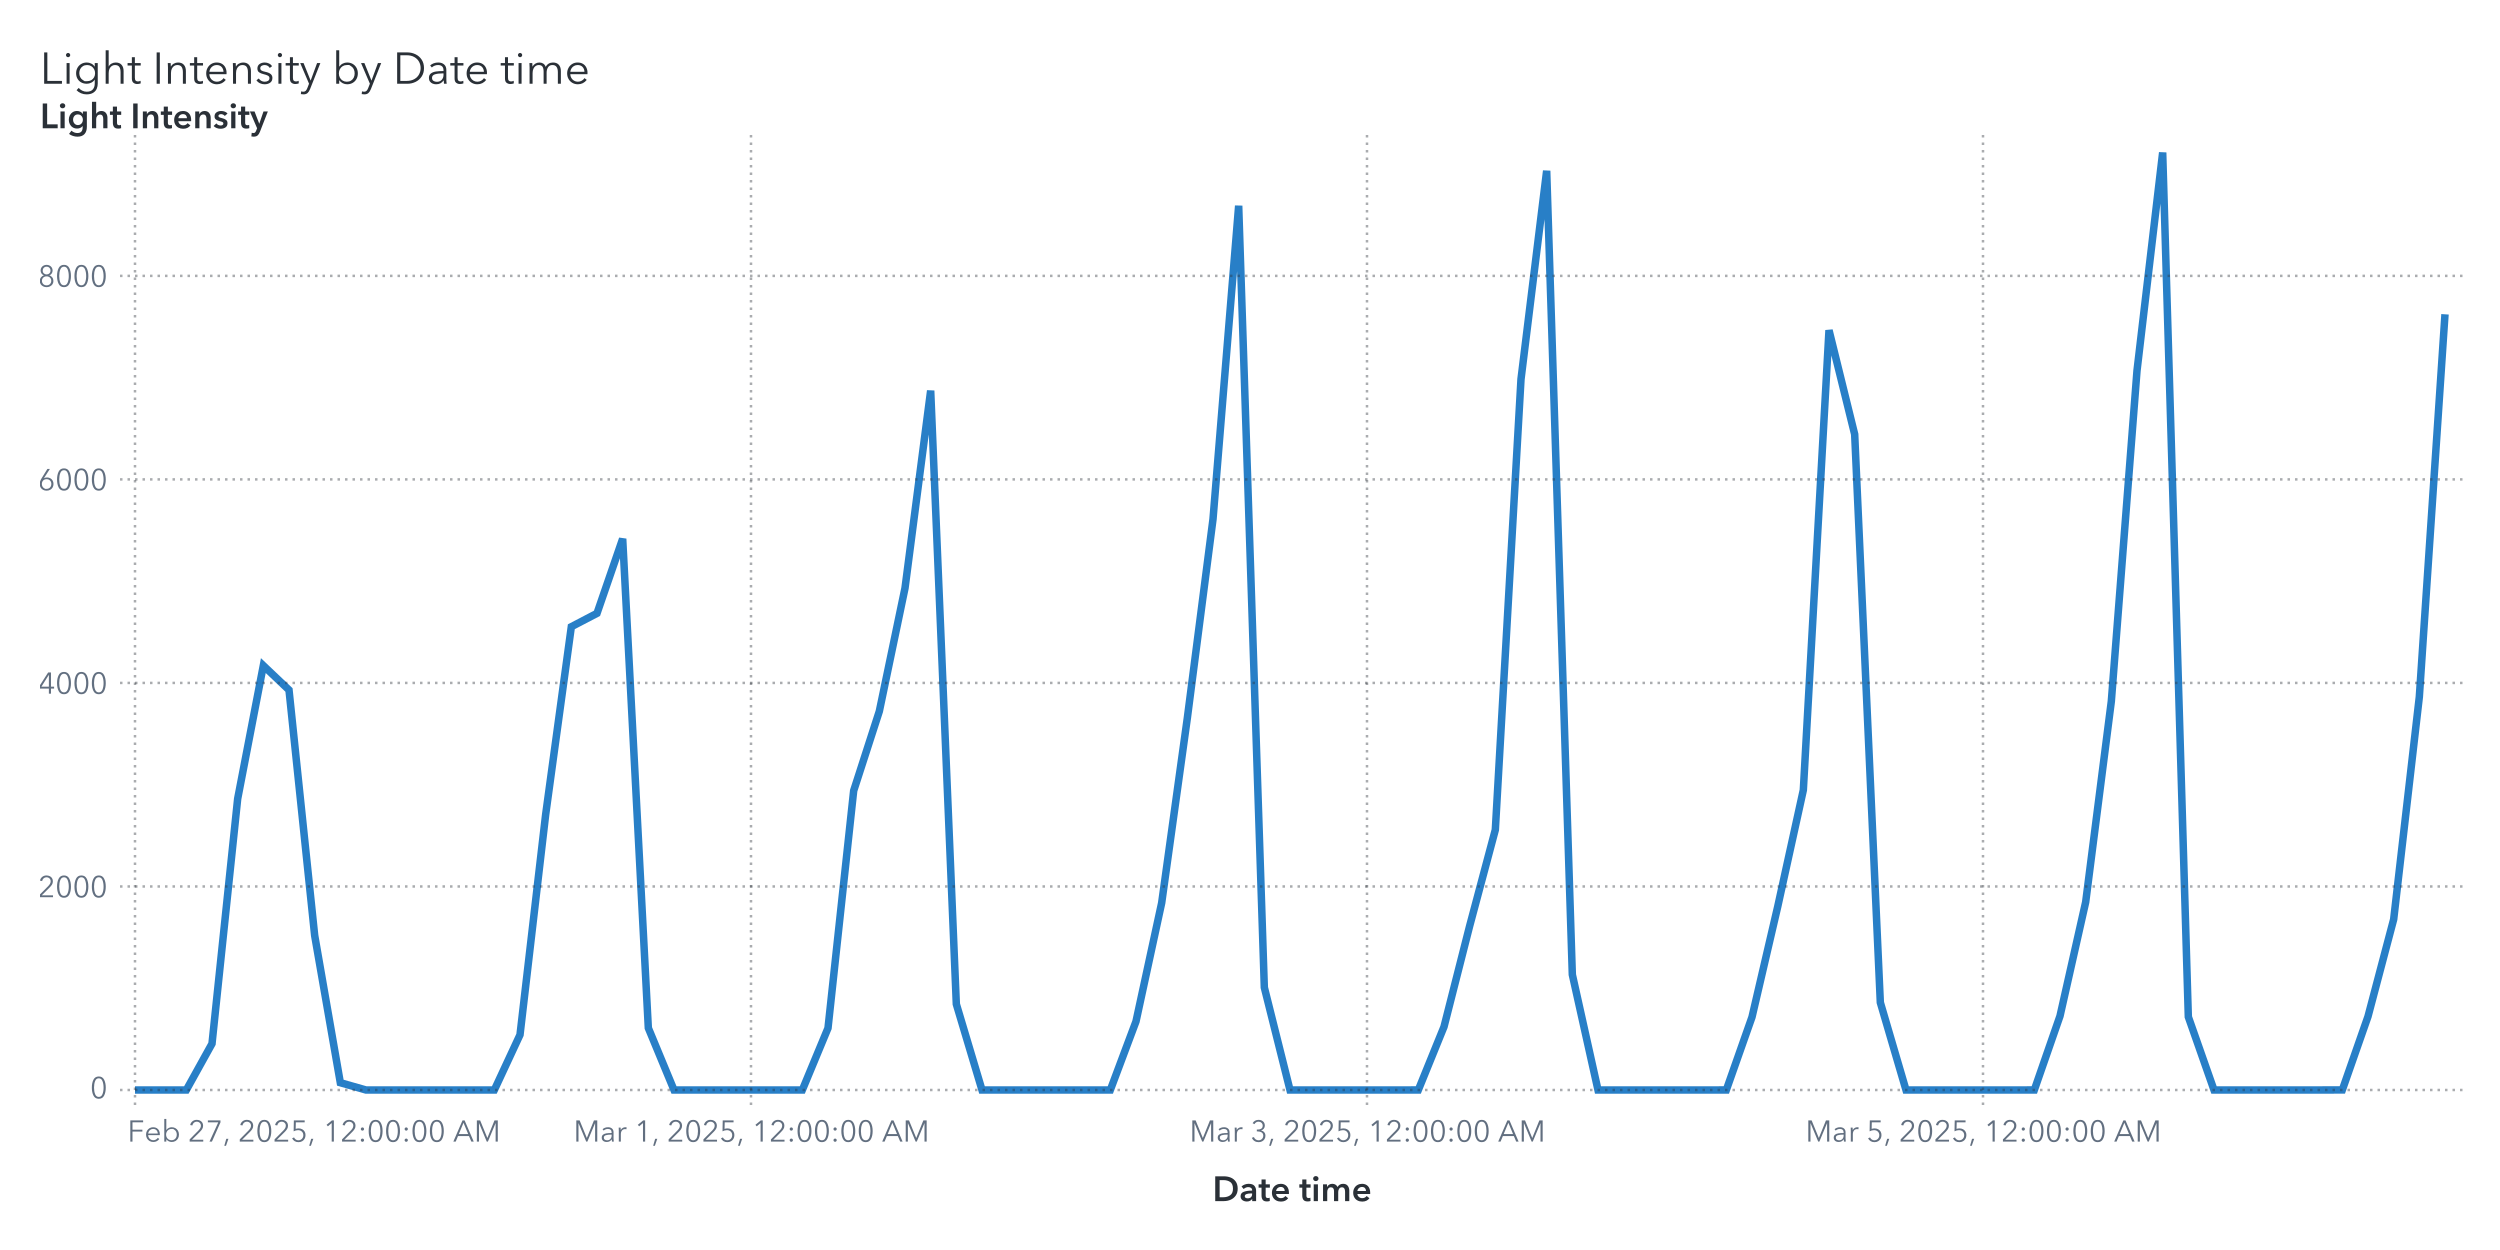
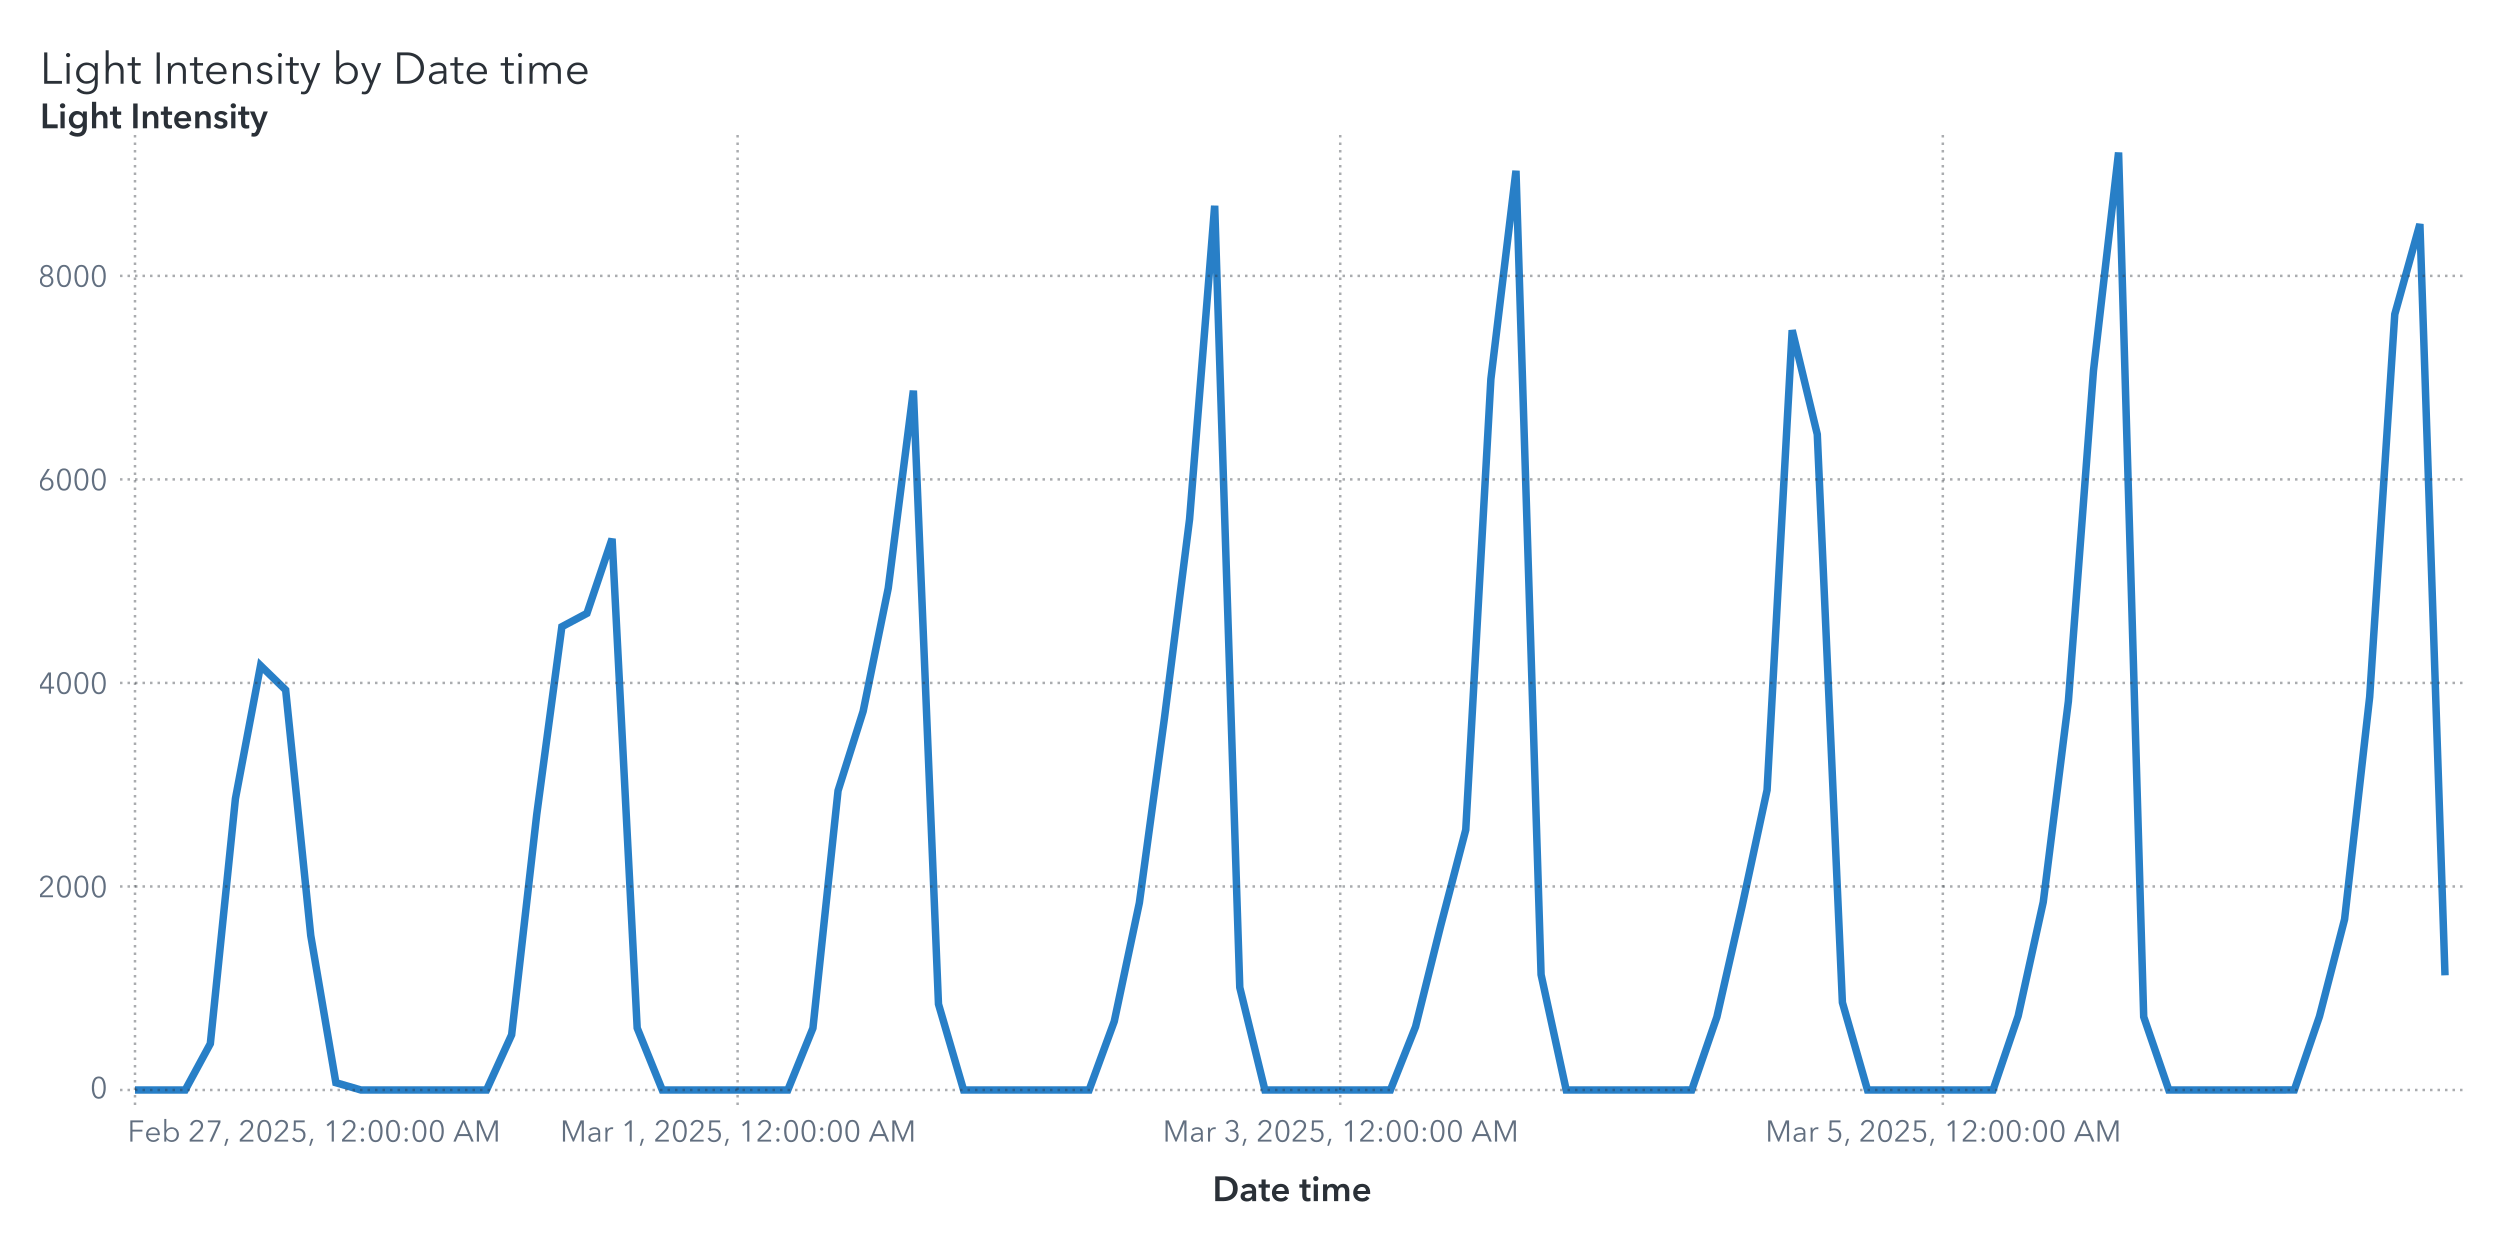
<svg xmlns="http://www.w3.org/2000/svg" xmlns:xlink="http://www.w3.org/1999/xlink" version="1.1" width="1000" height="500" viewBox="0 0 1000 500">
  <rect x="0" y="0" width="1000" height="500" fill="#ffffff">
</rect>
  <g>
    <rect x="0" y="0" rx="5" ry="5" width="1000.0" height="500.0" fill="#ffffff" opacity="0">
</rect>
    <rect x="0" y="0" rx="5" ry="5" width="1000.0" height="500.0" fill="#ffffff" opacity="0">
</rect>
    <rect x="0" y="0" rx="5" ry="5" width="1000.0" height="500.0" fill="#ffffff" opacity="0">
</rect>
    <rect x="0" y="0" rx="5" ry="5" width="1000.0" height="500.0" fill="#ffffff" opacity="0">
</rect>
    <g transform=" translate(16.0 -462.0)">
      <g transform="">
        <g fill="#2a3037" stroke="#2a3037" transform="translate(0 495.5) scale(0.0177 -0.0177)">
          <defs>
            <path id="g76/TT0" d="M166.0 64.0 L496.0 64.0 L496.0 0 L94.0 0 L94.0 708.0 L166.0 708.0 L166.0 64.0Z">
</path>
          </defs>
          <use x="0" y="0" xlink:href="#g76/TT0" />
          <defs>
            <path id="g105/TT0" d="M125.0 600.0Q 106.0,600.0  91.5,614.0 T 77.0,648.0 Q 77.0,668.0  91.5,682.0 T 125.0,696.0 Q 144.0,696.0  158.5,682.0 T 173.0,648.0 Q 173.0,628.0  158.5,614.0 T 125.0,600.0 Z M159.0 0 L91.0 0 L91.0 468.0 L159.0 468.0 L159.0 0Z">
</path>
          </defs>
          <use x="510.0" y="0" xlink:href="#g105/TT0" />
          <defs>
            <path id="g103/TT0" d="M294.0 -180.0Q 389.0,-180.0  433.0,-129.0 T 477.0,4.0  L477.0 92.0 L475.0 92.0Q 449.0,50.0  399.5,25.0 T 298.0,0 Q 226.0,0  171.0,30.5 T 86.0,115.5 T 56.0,238.0 Q 56.0,305.0  86.5,360.0 T 172.0,447.5 T 298.0,480.0 Q 351.0,480.0  399.5,455.5 T 475.0,387.0  L477.0 387.0 L477.0 468.0 L545.0 468.0 L545.0 4.0Q 545.0,-56.0  523.0,-110.5 T 444.0,-202.5 T 291.0,-240.0 Q 227.0,-240.0  167.5,-215.0 T 66.0,-146.0  L115.0 -94.0Q 144.0,-131.0  193.0,-155.5 T 294.0,-180.0 Z M305.0 58.0Q 357.0,58.0  398.0,81.0 T 462.0,145.5 T 485.0,240.0 Q 485.0,289.0  461.5,331.0 T 397.0,398.0 T 305.0,423.0 Q 250.0,423.0  210.0,398.0 T 149.0,331.5 T 128.0,240.0 Q 128.0,190.0  149.0,148.5 T 210.0,82.5 T 250.0,58.0 Z">
</path>
          </defs>
          <use x="760.0" y="0" xlink:href="#g103/TT0" />
          <defs>
            <path id="g104/TT0" d="M319.0 480.0Q 406.0,480.0  451.5,428.0 T 497.0,287.0  L497.0 0 L429.0 0 L429.0 259.0Q 429.0,338.0  400.5,380.5 T 302.0,423.0 Q 264.0,423.0  232.0,402.5 T 180.0,341.0 T 160.0,240.0  L160.0 0 L92.0 0 L92.0 756.0 L160.0 756.0 L160.0 391.0 L162.0 391.0Q 180.0,431.0  224.5,455.5 T 319.0,480.0 Z">
</path>
          </defs>
          <use x="1392.0" y="0" xlink:href="#g104/TT0" />
          <defs>
            <path id="g116/TT0" d="M169.0 411.0 L169.0 138.0Q 169.0,89.0  187.0,70.5 T 239.0,52.0 Q 268.0,52.0  298.0,67.0  L301.0 8.0Q 264.0,-6.0  221.0,-6.0 Q 173.0,-6.0  137.0,22.0 T 101.0,119.0  L101.0 411.0 L4.0 411.0 L4.0 468.0 L101.0 468.0 L101.0 600.0 L169.0 600.0 L169.0 468.0 L301.0 468.0 L301.0 411.0 L169.0 411.0Z">
</path>
          </defs>
          <use x="1975.0" y="0" xlink:href="#g116/TT0" />
          <defs>
            <path id="g73/TT0" d="M166.0 0 L94.0 0 L94.0 708.0 L166.0 708.0 L166.0 0Z">
</path>
          </defs>
          <use x="2542.0" y="0" xlink:href="#g73/TT0" />
          <defs>
            <path id="g110/TT0" d="M155.0 388.0 L157.0 388.0Q 176.0,428.0  221.5,454.0 T 317.0,480.0 Q 404.0,480.0  449.5,428.0 T 495.0,287.0  L495.0 0 L427.0 0 L427.0 259.0Q 427.0,338.0  398.5,380.5 T 300.0,423.0 Q 262.0,423.0  230.0,402.5 T 178.0,341.0 T 158.0,240.0  L158.0 0 L90.0 0 L90.0 365.0Q 90.0,425.0  86.0,468.0  L151.0 468.0Q 155.0,418.0  155.0,388.0 Z">
</path>
          </defs>
          <use x="2802.0" y="0" xlink:href="#g110/TT0" />
          <use x="3383.0" y="0" xlink:href="#g116/TT0" />
          <defs>
            <path id="g101/TT0" d="M515.0 216.0 L127.0 216.0Q 128.0,169.0  150.5,130.5 T 212.0,69.0 T 298.0,46.0 Q 347.0,46.0  387.0,69.5 T 448.0,127.0  L499.0 87.0Q 421.0,-12.0  298.0,-12.0 Q 229.0,-12.0  174.0,20.0 T 87.5,108.0 T 56.0,234.0 Q 56.0,303.0  87.0,359.5 T 172.0,448.0 T 292.0,480.0 Q 363.0,480.0  413.5,449.5 T 490.0,366.0 T 516.0,248.0 Q 516.0,228.0  515.0,216.0 Z M292.0 423.0Q 248.0,423.0  211.5,402.0 T 153.0,345.5 T 128.0,270.0  L447.0 270.0Q 444.0,338.0  403.5,380.5 T 292.0,423.0 Z">
</path>
          </defs>
          <use x="3700.0" y="0" xlink:href="#g101/TT0" />
          <use x="4272.0" y="0" xlink:href="#g110/TT0" />
          <defs>
            <path id="g115/TT0" d="M224.0 423.0Q 183.0,423.0  154.0,404.5 T 125.0,350.0 Q 125.0,318.0  151.0,300.0 T 237.0,270.0 Q 320.0,253.0  359.5,220.0 T 399.0,133.0 Q 399.0,59.0  347.5,23.5 T 223.0,-12.0 Q 167.0,-12.0  118.0,11.0 T 38.0,79.0  L92.0 119.0Q 111.0,87.0  146.5,66.5 T 222.0,46.0 Q 270.0,46.0  301.0,65.5 T 332.0,128.0 Q 332.0,163.0  299.5,182.0 T 194.0,218.0 Q 136.0,232.0  98.0,258.5 T 60.0,344.0 Q 60.0,411.0  108.5,445.5 T 227.0,480.0 Q 277.0,480.0  323.0,457.5 T 391.0,396.0  L339.0 357.0Q 324.0,387.0  293.0,405.0 T 224.0,423.0 Z">
</path>
          </defs>
          <use x="4853.0" y="0" xlink:href="#g115/TT0" />
          <use x="5297.0" y="0" xlink:href="#g105/TT0" />
          <use x="5547.0" y="0" xlink:href="#g116/TT0" />
          <defs>
            <path id="g121/TT0" d="M253.0 73.0 L398.0 468.0 L472.0 468.0 L239.0 -121.0Q 216.0,-180.0  182.5,-210.0 T 92.0,-240.0 Q 61.0,-240.0  31.0,-234.0  L38.0 -172.0Q 62.0,-180.0  88.0,-180.0 Q 121.0,-180.0  141.5,-159.5 T 178.0,-97.0  L216.0 1.0 L16.0 468.0 L92.0 468.0 L251.0 73.0 L253.0 73.0Z">
</path>
          </defs>
          <use x="5864.0" y="0" xlink:href="#g121/TT0" />
          <defs>
            <path id="g98/TT0" d="M160.0 0 L92.0 0 L92.0 756.0 L160.0 756.0 L160.0 387.0 L162.0 387.0Q 191.0,431.0  239.0,455.5 T 339.0,480.0 Q 410.0,480.0  465.5,447.5 T 551.0,359.0 T 581.0,234.0 Q 581.0,165.0  551.0,109.0 T 465.5,20.5 T 339.0,-12.0 Q 287.0,-12.0  239.0,12.0 T 162.0,79.0  L160.0 79.0 L160.0 0Z M332.0 423.0Q 280.0,423.0  239.0,398.0 T 175.0,330.0 T 152.0,234.0 Q 152.0,181.0  175.0,138.0 T 239.0,70.5 T 332.0,46.0 Q 387.0,46.0  427.0,71.0 T 488.0,138.5 T 509.0,234.0 Q 509.0,287.0  488.0,330.0 T 427.0,398.0 T 387.0,423.0 Z">
</path>
          </defs>
          <use x="6602.0" y="0" xlink:href="#g98/TT0" />
          <use x="7239.0" y="0" xlink:href="#g121/TT0" />
          <defs>
            <path id="g68/TT0" d="M329.0 708.0Q 421.0,708.0  507.0,667.5 T 647.0,546.5 T 701.0,354.0 Q 701.0,242.0  647.0,161.5 T 507.0,40.5 T 329.0,0  L94.0 0 L94.0 708.0 L329.0 708.0Z M309.0 64.0Q 411.0,64.0  482.5,105.0 T 589.5,212.0 T 625.0,354.0 Q 625.0,430.0  589.5,496.0 T 482.5,603.0 T 309.0,644.0  L166.0 644.0 L166.0 64.0 L309.0 64.0Z">
</path>
          </defs>
          <use x="7977.0" y="0" xlink:href="#g68/TT0" />
          <defs>
            <path id="g97/TT0" d="M260.0 423.0Q 220.0,423.0  183.0,408.0 T 121.0,368.0  L83.0 413.0Q 113.0,443.0  161.0,461.5 T 267.0,480.0 Q 347.0,480.0  398.0,436.0 T 449.0,310.0  L449.0 105.0Q 449.0,42.0  457.0,0  L396.0 0Q 389.0,40.0  389.0,76.0  L387.0 76.0Q 355.0,30.0  314.5,9.0 T 217.0,-12.0 Q 178.0,-12.0  141.0,2.5 T 79.5,49.0 T 55.0,130.0 Q 55.0,198.0  99.0,232.0 T 212.5,276.5 T 385.0,287.0  L385.0 302.0Q 385.0,362.0  353.0,392.5 T 260.0,423.0 Z M125.0 133.0Q 125.0,87.0  157.0,65.5 T 235.0,44.0 Q 304.0,44.0  344.5,89.0 T 385.0,199.0  L385.0 234.0 L365.0 234.0Q 259.0,234.0  192.0,213.5 T 125.0,133.0 Z">
</path>
          </defs>
          <use x="8734.0" y="0" xlink:href="#g97/TT0" />
          <use x="9268.0" y="0" xlink:href="#g116/TT0" />
          <use x="9585.0" y="0" xlink:href="#g101/TT0" />
          <use x="10407.0" y="0" xlink:href="#g116/TT0" />
          <use x="10724.0" y="0" xlink:href="#g105/TT0" />
          <defs>
            <path id="g109/TT0" d="M311.0 480.0Q 356.0,480.0  395.0,458.0 T 455.0,381.0 Q 479.0,429.0  521.0,454.5 T 619.0,480.0 Q 706.0,480.0  751.5,428.0 T 797.0,287.0  L797.0 0 L729.0 0 L729.0 259.0Q 729.0,423.0  608.0,423.0 Q 540.0,423.0  507.5,372.5 T 475.0,249.0  L475.0 0 L407.0 0 L407.0 273.0Q 407.0,347.0  382.5,385.0 T 294.0,423.0 Q 260.0,423.0  228.5,402.5 T 177.5,340.5 T 158.0,240.0  L158.0 0 L90.0 0 L90.0 365.0Q 90.0,425.0  86.0,468.0  L151.0 468.0Q 155.0,418.0  155.0,388.0  L157.0 388.0Q 178.0,429.0  219.5,454.5 T 311.0,480.0 Z">
</path>
          </defs>
          <use x="10974.0" y="0" xlink:href="#g109/TT0" />
          <use x="11857.0" y="0" xlink:href="#g101/TT0" />
        </g>
        <text x="0" y="495.5" font-size="13.3pt" font-family="Avenir Next for SAS" fill="#2a3037" opacity="0">
Light Intensity by Date time</text>
      </g>
    </g>
    <g transform=" translate(16.0 -16.0)">
      <defs>
        <clipPath id="ClipPath0">
          <rect x="32" y="68" width="939" height="390">
</rect>
        </clipPath>
      </defs>
      <g clip-path="url(#ClipPath0)">
        <defs>
          <clipPath id="ClipPath1">
            <rect x="32" y="70" width="937" height="388">
</rect>
          </clipPath>
        </defs>
        <g clip-path="url(#ClipPath1)">
-           <polyline id="Polyline_6" points="38.0,452.0  48.27,452.0  58.53,452.0  68.8,433.48  79.07,335.48  89.33,282.23  99.6,291.99  109.87,390.21  120.13,449.08  130.4,452.0  140.67,452.0  150.93,452.0  161.2,452.0  171.47,452.0  181.73,452.0  192.0,429.93  202.27,341.76  212.53,266.69  222.8,261.33  233.07,231.51  243.33,427.2  253.6,452.0  263.87,452.0  274.13,452.0  284.4,452.0  294.67,452.0  304.93,452.0  315.2,427.25  325.47,332.28  335.73,300.51  346.0,251.25  356.27,172.25  366.53,417.64  376.8,452.0  387.07,452.0  397.33,452.0  407.6,452.0  417.87,452.0  428.13,452.0  438.4,424.56  448.67,377.15  458.93,303.24  469.2,223.66  479.47,98.29  489.73,410.98  500.0,452.0  510.27,452.0  520.53,452.0  530.8,452.0  541.07,452.0  551.33,451.99  561.6,426.71  571.87,386.35  582.13,347.93  592.4,167.66  602.67,84.31  612.93,405.85  623.2,452.0  633.47,452.0  643.73,452.0  654.0,452.0  664.27,452.0  674.53,451.99  684.8,422.82  695.07,378.72  705.33,332.03  715.6,148.09  725.87,189.73  736.13,416.99  746.4,452.0  756.67,452.0  766.93,452.0  777.2,452.0  787.47,452.0  797.73,451.99  808.0,422.41  818.27,376.83  828.53,296.52  838.8,164.28  849.07,77.0  859.33,422.74  869.6,452.0  879.87,452.0  890.13,452.0  900.4,452.0  910.67,452.0  920.93,451.97  931.2,422.59  941.47,383.73  951.73,294.76  962.0,141.72 " fill="none" stroke="#287fc7" stroke-width="3.0">
+           <polyline id="Polyline_6" points="38.0,452.0  48.04,452.0  58.09,452.0  68.13,433.48  78.17,335.48  88.22,282.23  98.26,291.99  108.3,390.21  118.35,449.08  128.39,452.0  138.43,452.0  148.48,452.0  158.52,452.0  168.57,452.0  178.61,452.0  188.65,429.93  198.7,341.76  208.74,266.69  218.78,261.33  228.83,231.51  238.87,427.2  248.91,452.0  258.96,452.0  269.0,452.0  279.04,452.0  289.09,452.0  299.13,452.0  309.17,427.25  319.22,332.28  329.26,300.51  339.3,251.25  349.35,172.25  359.39,417.64  369.43,452.0  379.48,452.0  389.52,452.0  399.57,452.0  409.61,452.0  419.65,452.0  429.7,424.56  439.74,377.15  449.78,303.24  459.83,223.66  469.87,98.29  479.91,410.98  489.96,452.0  500.0,452.0  510.04,452.0  520.09,452.0  530.13,452.0  540.17,451.99  550.22,426.71  560.26,386.35  570.3,347.93  580.35,167.66  590.39,84.31  600.43,405.85  610.48,452.0  620.52,452.0  630.57,452.0  640.61,452.0  650.65,452.0  660.7,451.99  670.74,422.82  680.78,378.72  690.83,332.03  700.87,148.09  710.91,189.73  720.96,416.99  731.0,452.0  741.04,452.0  751.09,452.0  761.13,452.0  771.17,452.0  781.22,451.99  791.26,422.41  801.3,376.83  811.35,296.52  821.39,164.28  831.43,77.0  841.48,422.74  851.52,452.0  861.57,452.0  871.61,452.0  881.65,452.0  891.7,452.0  901.74,451.97  911.78,422.59  921.83,383.73  931.87,294.76  941.91,141.72  951.96,105.62  962.0,406.13 " fill="none" stroke="#287fc7" stroke-width="3.0">
</polyline>
        </g>
        <path d="M32.0 452.0L969.0 452.0" stroke="#2a3037" stroke-dasharray="1,2" fill="none" opacity="0.4">
</path>
        <path d="M32.0 370.59L969.0 370.59" stroke="#2a3037" stroke-dasharray="1,2" fill="none" opacity="0.4">
</path>
        <path d="M32.0 289.17L969.0 289.17" stroke="#2a3037" stroke-dasharray="1,2" fill="none" opacity="0.4">
</path>
        <path d="M32.0 207.76L969.0 207.76" stroke="#2a3037" stroke-dasharray="1,2" fill="none" opacity="0.4">
</path>
        <path d="M32.0 126.35L969.0 126.35" stroke="#2a3037" stroke-dasharray="1,2" fill="none" opacity="0.4">
</path>
        <path d="M38.0 458.0L38.0 70.0" stroke="#2a3037" stroke-dasharray="1,2" fill="none" opacity="0.4">
</path>
-         <path d="M284.4 458.0L284.4 70.0" stroke="#2a3037" stroke-dasharray="1,2" fill="none" opacity="0.4">
- </path>
-         <path d="M530.8 458.0L530.8 70.0" stroke="#2a3037" stroke-dasharray="1,2" fill="none" opacity="0.4">
- </path>
-         <path d="M777.2 458.0L777.2 70.0" stroke="#2a3037" stroke-dasharray="1,2" fill="none" opacity="0.4">
+         <path d="M279.04 458.0L279.04 70.0" stroke="#2a3037" stroke-dasharray="1,2" fill="none" opacity="0.4">
+ </path>
+         <path d="M520.09 458.0L520.09 70.0" stroke="#2a3037" stroke-dasharray="1,2" fill="none" opacity="0.4">
+ </path>
+         <path d="M761.13 458.0L761.13 70.0" stroke="#2a3037" stroke-dasharray="1,2" fill="none" opacity="0.4">
</path>
      </g>
      <defs>
        <clipPath id="ClipPath2">
          <rect x="0" y="71" width="32" height="387">
</rect>
        </clipPath>
      </defs>
      <g clip-path="url(#ClipPath2)">
        <g fill="#626f80" stroke="#626f80" transform="translate(20.04 455.3) scale(0.012 -0.012)">
          <defs>
            <path id="g48/TT0" d="M522.0 353.0Q 522.0,195.0  467.0,88.5 T 290.0,-18.0 Q 167.0,-18.0  112.5,88.5 T 58.0,353.0 Q 58.0,512.0  112.5,619.0 T 290.0,726.0 Q 412.0,726.0  467.0,618.5 T 522.0,353.0 Z M131.0 353.0Q 131.0,226.0  167.5,135.0 T 290.0,44.0 Q 375.0,44.0  412.0,135.5 T 449.0,353.0 Q 449.0,480.0  412.0,572.5 T 290.0,665.0 Q 204.0,665.0  167.5,573.0 T 131.0,353.0 Z">
</path>
          </defs>
          <use x="0" y="0" xlink:href="#g48/TT0" />
        </g>
-         <text id="Text_99" x="27.0" y="455.3" font-size="9.0pt" font-family="Avenir Next for SAS" fill="#626f80" text-anchor="end" opacity="0">
+         <text id="Text_101" x="27.0" y="455.3" font-size="9.0pt" font-family="Avenir Next for SAS" fill="#626f80" text-anchor="end" opacity="0">
0</text>
        <g fill="#626f80" stroke="#626f80" transform="translate(-0.84 374.89) scale(0.012 -0.012)">
          <defs>
            <path id="g50/TT0" d="M51.0 0 L51.0 75.0 L341.0 368.0Q 380.0,408.0  403.0,447.0 T 426.0,530.0 Q 426.0,590.0  385.5,627.5 T 286.0,665.0 Q 230.0,665.0  191.0,630.0 T 140.0,539.0  L69.0 553.0Q 84.0,629.0  144.0,677.5 T 286.0,726.0 Q 344.0,726.0  392.5,703.5 T 470.0,637.0 T 499.0,531.0 Q 499.0,469.0  470.0,421.5 T 384.0,317.0  L129.0 64.0 L504.0 64.0 L504.0 0 L51.0 0Z">
</path>
          </defs>
          <use x="0" y="0" xlink:href="#g50/TT0" />
          <use x="580.0" y="0" xlink:href="#g48/TT0" />
          <use x="1160.0" y="0" xlink:href="#g48/TT0" />
          <use x="1740.0" y="0" xlink:href="#g48/TT0" />
        </g>
-         <text id="Text_100" x="27.0" y="374.89" font-size="9.0pt" font-family="Avenir Next for SAS" fill="#626f80" text-anchor="end" opacity="0">
+         <text id="Text_102" x="27.0" y="374.89" font-size="9.0pt" font-family="Avenir Next for SAS" fill="#626f80" text-anchor="end" opacity="0">
2000</text>
        <g fill="#626f80" stroke="#626f80" transform="translate(-0.84 293.48) scale(0.012 -0.012)">
          <defs>
            <path id="g52/TT0" d="M436.0 234.0 L540.0 234.0 L540.0 171.0 L436.0 171.0 L436.0 0 L366.0 0 L366.0 171.0 L42.0 171.0 L42.0 241.0 L342.0 708.0 L436.0 708.0 L436.0 234.0Z M366.0 627.0 L364.0 627.0 L117.0 234.0 L366.0 234.0 L366.0 627.0Z">
</path>
          </defs>
          <use x="0" y="0" xlink:href="#g52/TT0" />
          <use x="580.0" y="0" xlink:href="#g48/TT0" />
          <use x="1160.0" y="0" xlink:href="#g48/TT0" />
          <use x="1740.0" y="0" xlink:href="#g48/TT0" />
        </g>
-         <text id="Text_101" x="27.0" y="293.48" font-size="9.0pt" font-family="Avenir Next for SAS" fill="#626f80" text-anchor="end" opacity="0">
+         <text id="Text_103" x="27.0" y="293.48" font-size="9.0pt" font-family="Avenir Next for SAS" fill="#626f80" text-anchor="end" opacity="0">
4000</text>
        <g fill="#626f80" stroke="#626f80" transform="translate(-0.84 212.06) scale(0.012 -0.012)">
          <defs>
            <path id="g54/TT0" d="M203.0 397.0Q 218.0,409.0  247.0,416.0 T 304.0,423.0 Q 365.0,423.0  414.5,395.5 T 492.0,318.0 T 520.0,205.0 Q 520.0,140.0  490.5,89.5 T 408.5,10.5 T 290.0,-18.0 Q 224.0,-18.0  171.5,10.5 T 89.5,89.5 T 60.0,205.0 Q 60.0,255.0  77.0,301.5 T 124.0,397.0  L317.0 708.0 L400.0 708.0 L201.0 399.0 L203.0 397.0Z M290.0 43.0Q 336.0,43.0  372.0,64.0 T 428.0,122.0 T 448.0,205.0 Q 448.0,275.0  405.0,320.0 T 290.0,365.0 Q 218.0,365.0  175.0,320.0 T 132.0,205.0 Q 132.0,159.0  152.0,122.0 T 208.0,64.0 T 244.0,43.0 Z">
</path>
          </defs>
          <use x="0" y="0" xlink:href="#g54/TT0" />
          <use x="580.0" y="0" xlink:href="#g48/TT0" />
          <use x="1160.0" y="0" xlink:href="#g48/TT0" />
          <use x="1740.0" y="0" xlink:href="#g48/TT0" />
        </g>
-         <text id="Text_102" x="27.0" y="212.06" font-size="9.0pt" font-family="Avenir Next for SAS" fill="#626f80" text-anchor="end" opacity="0">
+         <text id="Text_104" x="27.0" y="212.06" font-size="9.0pt" font-family="Avenir Next for SAS" fill="#626f80" text-anchor="end" opacity="0">
6000</text>
        <g fill="#626f80" stroke="#626f80" transform="translate(-0.84 130.65) scale(0.012 -0.012)">
          <defs>
            <path id="g56/TT0" d="M517.0 186.0Q 517.0,126.0  486.0,79.5 T 403.0,7.5 T 290.0,-18.0 Q 229.0,-18.0  177.0,7.5 T 94.0,79.5 T 63.0,186.0 Q 63.0,256.0  100.5,306.5 T 197.0,375.0  L197.0 377.0Q 150.0,393.0  120.0,437.5 T 90.0,537.0 Q 90.0,593.0  117.0,636.0 T 190.0,702.5 T 290.0,726.0 Q 344.0,726.0  390.0,702.5 T 463.0,636.0 T 490.0,537.0 Q 490.0,482.0  460.0,437.5 T 383.0,377.0  L383.0 375.0Q 442.0,358.0  479.5,307.0 T 517.0,186.0 Z M290.0 406.0Q 345.0,406.0  382.5,442.0 T 420.0,533.0 Q 420.0,590.0  383.0,627.5 T 290.0,665.0 Q 234.0,665.0  197.0,627.5 T 160.0,533.0 Q 160.0,478.0  197.5,442.0 T 290.0,406.0 Z M290.0 43.0Q 359.0,43.0  402.0,86.0 T 445.0,194.0 Q 445.0,258.0  402.0,300.0 T 290.0,342.0 Q 221.0,342.0  178.0,300.0 T 135.0,194.0 Q 135.0,129.0  178.0,86.0 T 290.0,43.0 Z">
</path>
          </defs>
          <use x="0" y="0" xlink:href="#g56/TT0" />
          <use x="580.0" y="0" xlink:href="#g48/TT0" />
          <use x="1160.0" y="0" xlink:href="#g48/TT0" />
          <use x="1740.0" y="0" xlink:href="#g48/TT0" />
        </g>
-         <text id="Text_103" x="27.0" y="130.65" font-size="9.0pt" font-family="Avenir Next for SAS" fill="#626f80" text-anchor="end" opacity="0">
+         <text id="Text_105" x="27.0" y="130.65" font-size="9.0pt" font-family="Avenir Next for SAS" fill="#626f80" text-anchor="end" opacity="0">
8000</text>
      </g>
      <g fill="#2a3037" stroke="#2a3037" transform="translate(0 67.31) scale(0.014 -0.014)">
        <defs>
          <path id="g76/TT1" d="M78.0 708.0 L204.0 708.0 L204.0 112.0 L505.0 112.0 L505.0 0 L78.0 0 L78.0 708.0Z">
</path>
        </defs>
        <use x="0" y="0" xlink:href="#g76/TT1" />
        <defs>
          <path id="g105/TT1" d="M133.0 715.0Q 166.0,715.0  188.5,694.5 T 211.0,643.0 Q 211.0,612.0  188.5,591.5 T 133.0,571.0 Q 101.0,571.0  79.0,592.5 T 57.0,643.0 Q 57.0,672.0  79.0,693.5 T 133.0,715.0 Z M74.0 480.0 L194.0 480.0 L194.0 0 L74.0 0 L74.0 480.0Z">
</path>
        </defs>
        <use x="511.0" y="0" xlink:href="#g105/TT1" />
        <defs>
          <path id="g103/TT1" d="M560.0 43.0Q 560.0,-91.0  492.5,-165.5 T 289.0,-240.0 Q 228.0,-240.0  162.0,-219.0 T 51.0,-161.0  L120.0 -68.0Q 154.0,-101.0  198.5,-118.5 T 288.0,-136.0 Q 370.0,-136.0  405.0,-92.5 T 440.0,29.0  L440.0 64.0 L438.0 64.0Q 412.0,29.0  371.5,10.5 T 281.0,-8.0 Q 211.0,-8.0  157.0,25.5 T 73.5,116.5 T 44.0,242.0 Q 44.0,312.0  73.0,369.5 T 155.0,460.5 T 279.0,494.0 Q 331.0,494.0  375.0,472.0 T 444.0,408.0  L446.0 408.0 L446.0 480.0 L560.0 480.0 L560.0 43.0Z M166.0 243.0Q 166.0,204.0  182.5,169.0 T 230.5,112.5 T 303.0,91.0 Q 346.0,91.0  378.5,112.0 T 428.5,168.0 T 446.0,243.0 Q 446.0,285.0  428.5,320.0 T 378.5,375.5 T 304.0,396.0 Q 241.0,396.0  203.5,352.5 T 166.0,243.0 Z">
</path>
        </defs>
        <use x="779.0" y="0" xlink:href="#g103/TT1" />
        <defs>
          <path id="g104/TT1" d="M516.0 300.0 L516.0 0 L396.0 0 L396.0 264.0Q 396.0,391.0  307.0,391.0 Q 253.0,391.0  223.5,352.5 T 194.0,262.0  L194.0 0 L74.0 0 L74.0 756.0 L194.0 756.0 L194.0 413.0 L196.0 413.0Q 212.0,446.0  250.5,470.0 T 339.0,494.0 Q 427.0,494.0  471.5,437.5 T 516.0,300.0 Z">
</path>
        </defs>
        <use x="1411.0" y="0" xlink:href="#g104/TT1" />
        <defs>
          <path id="g116/TT1" d="M3.0 480.0 L87.0 480.0 L87.0 619.0 L205.0 619.0 L205.0 480.0 L325.0 480.0 L325.0 384.0 L205.0 384.0 L205.0 161.0Q 205.0,125.0  218.0,106.0 T 268.0,87.0 Q 299.0,87.0  319.0,97.0  L323.0 3.0Q 289.0,-10.0  243.0,-10.0 Q 155.0,-10.0  121.0,35.5 T 87.0,160.0  L87.0 384.0 L3.0 384.0 L3.0 480.0Z">
</path>
        </defs>
        <use x="1995.0" y="0" xlink:href="#g116/TT1" />
        <defs>
          <path id="g73/TT1" d="M78.0 708.0 L204.0 708.0 L204.0 0 L78.0 0 L78.0 708.0Z">
</path>
        </defs>
        <use x="2585.0" y="0" xlink:href="#g73/TT1" />
        <defs>
          <path id="g110/TT1" d="M186.0 480.0 L186.0 403.0 L188.0 403.0Q 205.0,441.0  245.5,467.5 T 337.0,494.0 Q 425.0,494.0  469.5,437.5 T 514.0,300.0  L514.0 0 L394.0 0 L394.0 266.0Q 394.0,394.0  304.0,394.0 Q 250.0,394.0  221.0,355.5 T 192.0,264.0  L192.0 0 L72.0 0 L72.0 480.0 L186.0 480.0Z">
</path>
        </defs>
        <use x="2867.0" y="0" xlink:href="#g110/TT1" />
        <use x="3449.0" y="0" xlink:href="#g116/TT1" />
        <defs>
          <path id="g101/TT1" d="M529.0 202.0 L164.0 202.0Q 168.0,152.0  208.0,118.0 T 301.0,84.0 Q 384.0,84.0  428.0,146.0  L508.0 82.0Q 437.0,-14.0  302.0,-14.0 Q 228.0,-14.0  169.5,16.5 T 77.5,104.0 T 44.0,237.0 Q 44.0,313.0  77.0,371.5 T 168.0,462.0 T 298.0,494.0 Q 402.0,494.0  466.0,427.0 T 530.0,234.0 Q 530.0,213.0  529.0,202.0 Z M297.0 404.0Q 244.0,404.0  206.0,371.0 T 164.0,288.0  L410.0 288.0Q 410.0,338.0  381.0,371.0 T 297.0,404.0 Z">
</path>
        </defs>
        <use x="3789.0" y="0" xlink:href="#g101/TT1" />
        <use x="4363.0" y="0" xlink:href="#g110/TT1" />
        <defs>
          <path id="g115/TT1" d="M230.0 404.0Q 198.0,404.0  175.5,391.0 T 153.0,352.0 Q 153.0,327.0  176.0,315.0 T 257.0,289.0 Q 325.0,273.0  368.5,241.0 T 412.0,146.0 Q 412.0,64.0  355.5,25.0 T 212.0,-14.0 Q 155.0,-14.0  102.0,7.0 T 15.0,65.0  L94.0 139.0Q 114.0,112.0  146.5,95.5 T 217.0,79.0 Q 248.0,79.0  271.0,93.0 T 294.0,136.0 Q 294.0,164.0  269.5,177.5 T 184.0,205.0 Q 119.0,221.0  80.5,250.5 T 42.0,341.0 Q 42.0,416.0  98.0,455.0 T 233.0,494.0 Q 287.0,494.0  336.0,475.0 T 413.0,421.0  L335.0 352.0Q 318.0,374.0  290.0,389.0 T 230.0,404.0 Z">
</path>
        </defs>
        <use x="4945.0" y="0" xlink:href="#g115/TT1" />
        <use x="5389.0" y="0" xlink:href="#g105/TT1" />
        <use x="5657.0" y="0" xlink:href="#g116/TT1" />
        <defs>
          <path id="g121/TT1" d="M133.0 480.0 L267.0 131.0 L269.0 131.0 L388.0 480.0 L513.0 480.0 L286.0 -103.0Q 258.0,-174.0  218.5,-207.0 T 104.0,-240.0 Q 71.0,-240.0  42.0,-233.0  L52.0 -129.0Q 74.0,-136.0  97.0,-136.0 Q 133.0,-136.0  149.0,-119.5 T 182.0,-61.0  L206.0 0 L0 480.0 L133.0 480.0Z">
</path>
        </defs>
        <use x="5997.0" y="0" xlink:href="#g121/TT1" />
      </g>
-       <text id="Text_104" x="0" y="67.31" font-size="10.5pt" font-family="Avenir Next for SAS" font-weight="bold" fill="#2a3037" text-anchor="start" opacity="0">
+       <text id="Text_106" x="0" y="67.31" font-size="10.5pt" font-family="Avenir Next for SAS" font-weight="bold" fill="#2a3037" text-anchor="start" opacity="0">
Light Intensity</text>
      <defs>
        <clipPath id="ClipPath3">
          <rect x="32" y="458" width="936" height="42">
</rect>
        </clipPath>
      </defs>
      <g clip-path="url(#ClipPath3)">
        <g fill="#626f80" stroke="#626f80" transform="translate(35.0 472.65) scale(0.012 -0.012)">
          <defs>
            <path id="g70/TT0" d="M166.0 0 L94.0 0 L94.0 708.0 L521.0 708.0 L521.0 644.0 L166.0 644.0 L166.0 398.0 L496.0 398.0 L496.0 335.0 L166.0 335.0 L166.0 0Z">
</path>
          </defs>
          <use x="0" y="0" xlink:href="#g70/TT0" />
          <use x="562.0" y="0" xlink:href="#g101/TT0" />
          <use x="1134.0" y="0" xlink:href="#g98/TT0" />
          <use x="2021.0" y="0" xlink:href="#g50/TT0" />
          <defs>
            <path id="g55/TT0" d="M498.0 642.0 L213.0 0 L132.0 0 L425.0 644.0 L78.0 644.0 L78.0 708.0 L498.0 708.0 L498.0 642.0Z">
</path>
          </defs>
          <use x="2601.0" y="0" xlink:href="#g55/TT0" />
          <defs>
            <path id="g44/TT0" d="M102.0 -140.0 L45.0 -140.0 L112.0 95.0 L183.0 95.0 L102.0 -140.0Z">
</path>
          </defs>
          <use x="3181.0" y="0" xlink:href="#g44/TT0" />
          <use x="3691.0" y="0" xlink:href="#g50/TT0" />
          <use x="4271.0" y="0" xlink:href="#g48/TT0" />
          <use x="4851.0" y="0" xlink:href="#g50/TT0" />
          <defs>
            <path id="g53/TT0" d="M180.0 644.0 L175.0 425.0Q 219.0,441.0  273.0,441.0 Q 339.0,441.0  391.5,413.0 T 473.5,334.5 T 503.0,219.0 Q 503.0,151.0  473.5,97.0 T 390.5,12.5 T 268.0,-18.0 Q 194.0,-18.0  140.0,16.0 T 56.0,111.0  L121.0 140.0Q 140.0,96.0  179.0,70.0 T 264.0,44.0 Q 311.0,44.0  349.0,66.0 T 408.5,126.5 T 430.0,212.0 Q 430.0,289.0  380.5,335.5 T 254.0,382.0 Q 180.0,382.0  107.0,343.0  L114.0 708.0 L475.0 708.0 L475.0 644.0 L180.0 644.0Z">
</path>
          </defs>
          <use x="5431.0" y="0" xlink:href="#g53/TT0" />
          <use x="6011.0" y="0" xlink:href="#g44/TT0" />
          <defs>
            <path id="g49/TT0" d="M358.0 0 L286.0 0 L286.0 619.0 L158.0 510.0 L114.0 560.0 L294.0 708.0 L358.0 708.0 L358.0 0Z">
</path>
          </defs>
          <use x="6521.0" y="0" xlink:href="#g49/TT0" />
          <use x="7101.0" y="0" xlink:href="#g50/TT0" />
          <defs>
            <path id="g58/TT0" d="M150.0 366.0Q 127.0,366.0  111.5,382.0 T 96.0,420.0 Q 96.0,442.0  111.5,458.0 T 150.0,474.0 Q 173.0,474.0  188.5,458.0 T 204.0,420.0 Q 204.0,398.0  188.5,382.0 T 150.0,366.0 Z M150.0 -6.0Q 127.0,-6.0  111.5,10.0 T 96.0,48.0 Q 96.0,70.0  111.5,86.0 T 150.0,102.0 Q 173.0,102.0  188.5,86.0 T 204.0,48.0 Q 204.0,26.0  188.5,10.0 T 150.0,-6.0 Z">
</path>
          </defs>
          <use x="7681.0" y="0" xlink:href="#g58/TT0" />
          <use x="7981.0" y="0" xlink:href="#g48/TT0" />
          <use x="8561.0" y="0" xlink:href="#g48/TT0" />
          <use x="9141.0" y="0" xlink:href="#g58/TT0" />
          <use x="9441.0" y="0" xlink:href="#g48/TT0" />
          <use x="10021.0" y="0" xlink:href="#g48/TT0" />
          <defs>
            <path id="g65/TT0" d="M89.0 0 L10.0 0 L316.0 708.0 L386.0 708.0 L690.0 0 L610.0 0 L532.0 186.0 L166.0 186.0 L89.0 0Z M193.0 252.0 L505.0 252.0 L349.0 628.0 L193.0 252.0Z">
</path>
          </defs>
          <use x="10851.0" y="0" xlink:href="#g65/TT0" />
          <defs>
            <path id="g77/TT0" d="M444.0 122.0 L445.0 122.0 L682.0 708.0 L792.0 708.0 L792.0 0 L720.0 0 L720.0 615.0 L718.0 615.0 L462.0 0 L424.0 0 L168.0 615.0 L166.0 615.0 L166.0 0 L94.0 0 L94.0 708.0 L204.0 708.0 L444.0 122.0Z">
</path>
          </defs>
          <use x="11551.0" y="0" xlink:href="#g77/TT0" />
        </g>
-         <text id="Text_106" x="109.0" y="472.65" font-size="9.0pt" font-family="Avenir Next for SAS" fill="#626f80" text-anchor="middle" opacity="0">
+         <text id="Text_108" x="109.0" y="472.65" font-size="9.0pt" font-family="Avenir Next for SAS" fill="#626f80" text-anchor="middle" opacity="0">
Feb 27, 2025, 12:00:00 AM</text>
-         <g fill="#626f80" stroke="#626f80" transform="translate(213.4 472.65) scale(0.012 -0.012)">
+         <g fill="#626f80" stroke="#626f80" transform="translate(208.04 472.65) scale(0.012 -0.012)">
          <use x="0" y="0" xlink:href="#g77/TT0" />
          <use x="886.0" y="0" xlink:href="#g97/TT0" />
          <defs>
            <path id="g114/TT0" d="M86.0 468.0 L151.0 468.0Q 155.0,418.0  155.0,388.0  L157.0 388.0Q 177.0,429.0  217.5,454.5 T 307.0,480.0 Q 334.0,480.0  352.0,475.0  L343.0 411.0Q 337.0,413.0  322.5,415.0 T 295.0,417.0 Q 236.0,417.0  197.0,372.5 T 158.0,240.0  L158.0 0 L90.0 0 L90.0 365.0Q 90.0,425.0  86.0,468.0 Z">
</path>
          </defs>
          <use x="1420.0" y="0" xlink:href="#g114/TT0" />
          <use x="2030.0" y="0" xlink:href="#g49/TT0" />
          <use x="2610.0" y="0" xlink:href="#g44/TT0" />
          <use x="3120.0" y="0" xlink:href="#g50/TT0" />
          <use x="3700.0" y="0" xlink:href="#g48/TT0" />
          <use x="4280.0" y="0" xlink:href="#g50/TT0" />
          <use x="4860.0" y="0" xlink:href="#g53/TT0" />
          <use x="5440.0" y="0" xlink:href="#g44/TT0" />
          <use x="5950.0" y="0" xlink:href="#g49/TT0" />
          <use x="6530.0" y="0" xlink:href="#g50/TT0" />
          <use x="7110.0" y="0" xlink:href="#g58/TT0" />
          <use x="7410.0" y="0" xlink:href="#g48/TT0" />
          <use x="7990.0" y="0" xlink:href="#g48/TT0" />
          <use x="8570.0" y="0" xlink:href="#g58/TT0" />
          <use x="8870.0" y="0" xlink:href="#g48/TT0" />
          <use x="9450.0" y="0" xlink:href="#g48/TT0" />
          <use x="10280.0" y="0" xlink:href="#g65/TT0" />
          <use x="10980.0" y="0" xlink:href="#g77/TT0" />
        </g>
-         <text id="Text_107" x="284.4" y="472.65" font-size="9.0pt" font-family="Avenir Next for SAS" fill="#626f80" text-anchor="middle" opacity="0">
+         <text id="Text_109" x="279.04" y="472.65" font-size="9.0pt" font-family="Avenir Next for SAS" fill="#626f80" text-anchor="middle" opacity="0">
Mar 1, 2025, 12:00:00 AM</text>
-         <g fill="#626f80" stroke="#626f80" transform="translate(459.8 472.65) scale(0.012 -0.012)">
+         <g fill="#626f80" stroke="#626f80" transform="translate(449.09 472.65) scale(0.012 -0.012)">
          <use x="0" y="0" xlink:href="#g77/TT0" />
          <use x="886.0" y="0" xlink:href="#g97/TT0" />
          <use x="1420.0" y="0" xlink:href="#g114/TT0" />
          <defs>
            <path id="g51/TT0" d="M245.0 402.0Q 319.0,402.0  364.5,433.5 T 410.0,532.0 Q 410.0,590.0  369.0,627.5 T 270.0,665.0 Q 226.0,665.0  191.0,643.5 T 135.0,582.0  L74.0 614.0Q 106.0,670.0  157.0,698.0 T 274.0,726.0 Q 331.0,726.0  378.0,703.5 T 453.0,638.0 T 481.0,536.0 Q 481.0,475.0  446.5,432.0 T 358.0,374.0  L358.0 372.0Q 421.0,359.0  461.0,312.0 T 501.0,196.0 Q 501.0,131.0  470.0,82.5 T 387.0,8.0 T 273.0,-18.0 Q 196.0,-18.0  137.5,19.5 T 49.0,127.0  L117.0 152.0Q 135.0,102.0  177.0,73.0 T 273.0,44.0 Q 314.0,44.0  350.0,62.5 T 407.5,115.5 T 429.0,196.0 Q 429.0,271.0  376.0,305.5 T 245.0,340.0  L214.0 340.0 L214.0 402.0 L245.0 402.0Z">
</path>
          </defs>
          <use x="2030.0" y="0" xlink:href="#g51/TT0" />
          <use x="2610.0" y="0" xlink:href="#g44/TT0" />
          <use x="3120.0" y="0" xlink:href="#g50/TT0" />
          <use x="3700.0" y="0" xlink:href="#g48/TT0" />
          <use x="4280.0" y="0" xlink:href="#g50/TT0" />
          <use x="4860.0" y="0" xlink:href="#g53/TT0" />
          <use x="5440.0" y="0" xlink:href="#g44/TT0" />
          <use x="5950.0" y="0" xlink:href="#g49/TT0" />
          <use x="6530.0" y="0" xlink:href="#g50/TT0" />
          <use x="7110.0" y="0" xlink:href="#g58/TT0" />
          <use x="7410.0" y="0" xlink:href="#g48/TT0" />
          <use x="7990.0" y="0" xlink:href="#g48/TT0" />
          <use x="8570.0" y="0" xlink:href="#g58/TT0" />
          <use x="8870.0" y="0" xlink:href="#g48/TT0" />
          <use x="9450.0" y="0" xlink:href="#g48/TT0" />
          <use x="10280.0" y="0" xlink:href="#g65/TT0" />
          <use x="10980.0" y="0" xlink:href="#g77/TT0" />
        </g>
-         <text id="Text_108" x="530.8" y="472.65" font-size="9.0pt" font-family="Avenir Next for SAS" fill="#626f80" text-anchor="middle" opacity="0">
+         <text id="Text_110" x="520.09" y="472.65" font-size="9.0pt" font-family="Avenir Next for SAS" fill="#626f80" text-anchor="middle" opacity="0">
Mar 3, 2025, 12:00:00 AM</text>
-         <g fill="#626f80" stroke="#626f80" transform="translate(706.2 472.65) scale(0.012 -0.012)">
+         <g fill="#626f80" stroke="#626f80" transform="translate(690.13 472.65) scale(0.012 -0.012)">
          <use x="0" y="0" xlink:href="#g77/TT0" />
          <use x="886.0" y="0" xlink:href="#g97/TT0" />
          <use x="1420.0" y="0" xlink:href="#g114/TT0" />
          <use x="2030.0" y="0" xlink:href="#g53/TT0" />
          <use x="2610.0" y="0" xlink:href="#g44/TT0" />
          <use x="3120.0" y="0" xlink:href="#g50/TT0" />
          <use x="3700.0" y="0" xlink:href="#g48/TT0" />
          <use x="4280.0" y="0" xlink:href="#g50/TT0" />
          <use x="4860.0" y="0" xlink:href="#g53/TT0" />
          <use x="5440.0" y="0" xlink:href="#g44/TT0" />
          <use x="5950.0" y="0" xlink:href="#g49/TT0" />
          <use x="6530.0" y="0" xlink:href="#g50/TT0" />
          <use x="7110.0" y="0" xlink:href="#g58/TT0" />
          <use x="7410.0" y="0" xlink:href="#g48/TT0" />
          <use x="7990.0" y="0" xlink:href="#g48/TT0" />
          <use x="8570.0" y="0" xlink:href="#g58/TT0" />
          <use x="8870.0" y="0" xlink:href="#g48/TT0" />
          <use x="9450.0" y="0" xlink:href="#g48/TT0" />
          <use x="10280.0" y="0" xlink:href="#g65/TT0" />
          <use x="10980.0" y="0" xlink:href="#g77/TT0" />
        </g>
-         <text id="Text_109" x="777.2" y="472.65" font-size="9.0pt" font-family="Avenir Next for SAS" fill="#626f80" text-anchor="middle" opacity="0">
+         <text id="Text_111" x="761.13" y="472.65" font-size="9.0pt" font-family="Avenir Next for SAS" fill="#626f80" text-anchor="middle" opacity="0">
Mar 5, 2025, 12:00:00 AM</text>
      </g>
      <g fill="#2a3037" stroke="#2a3037" transform="translate(469.0 496.44) scale(0.014 -0.014)">
        <defs>
          <path id="g68/TT1" d="M329.0 708.0Q 430.0,708.0  518.5,673.0 T 663.5,558.5 T 720.0,354.0 Q 720.0,237.0  663.0,157.0 T 516.5,38.5 T 329.0,0  L78.0 0 L78.0 708.0 L329.0 708.0Z M585.0 354.0Q 585.0,492.0  506.0,546.0 T 309.0,600.0  L204.0 600.0 L204.0 110.0 L309.0 110.0Q 424.0,110.0  504.5,166.5 T 585.0,354.0 Z">
</path>
        </defs>
        <use x="0" y="0" xlink:href="#g68/TT1" />
        <defs>
          <path id="g97/TT1" d="M367.0 61.0Q 349.0,29.0  308.5,8.5 T 218.0,-12.0 Q 175.0,-12.0  134.0,3.0 T 65.5,51.5 T 38.0,137.0 Q 38.0,233.0  131.0,266.5 T 368.0,300.0  L368.0 312.0Q 368.0,354.0  337.0,377.0 T 258.0,400.0 Q 221.0,400.0  186.0,384.5 T 127.0,345.0  L65.0 418.0Q 105.0,455.0  158.5,474.5 T 268.0,494.0 Q 385.0,494.0  433.5,436.0 T 482.0,292.0  L482.0 0 L370.0 0 L370.0 61.0 L367.0 61.0Z M341.0 219.0Q 158.0,219.0  158.0,139.0 Q 158.0,107.0  182.5,93.0 T 242.0,79.0 Q 303.0,79.0  335.5,111.5 T 368.0,202.0  L368.0 219.0 L341.0 219.0Z">
</path>
        </defs>
        <use x="764.0" y="0" xlink:href="#g97/TT1" />
        <use x="1314.0" y="0" xlink:href="#g116/TT1" />
        <use x="1654.0" y="0" xlink:href="#g101/TT1" />
        <use x="2478.0" y="0" xlink:href="#g116/TT1" />
        <use x="2818.0" y="0" xlink:href="#g105/TT1" />
        <defs>
          <path id="g109/TT1" d="M822.0 300.0 L822.0 0 L702.0 0 L702.0 266.0Q 702.0,394.0  612.0,394.0 Q 560.0,394.0  533.0,354.5 T 506.0,262.0  L506.0 0 L386.0 0 L386.0 290.0Q 386.0,337.0  363.5,365.5 T 297.0,394.0 Q 246.0,394.0  219.0,355.5 T 192.0,264.0  L192.0 0 L72.0 0 L72.0 480.0 L186.0 480.0 L186.0 403.0 L188.0 403.0Q 205.0,442.0  244.0,468.0 T 337.0,494.0 Q 390.0,494.0  428.0,470.0 T 487.0,403.0 Q 511.0,447.0  551.5,470.5 T 645.0,494.0 Q 733.0,494.0  777.5,437.5 T 822.0,300.0 Z">
</path>
        </defs>
        <use x="3086.0" y="0" xlink:href="#g109/TT1" />
        <use x="3976.0" y="0" xlink:href="#g101/TT1" />
      </g>
-       <text id="Text_110" x="500.0" y="496.44" font-size="10.5pt" font-family="Avenir Next for SAS" font-weight="bold" fill="#2a3037" text-anchor="middle" opacity="0">
+       <text id="Text_112" x="500.0" y="496.44" font-size="10.5pt" font-family="Avenir Next for SAS" font-weight="bold" fill="#2a3037" text-anchor="middle" opacity="0">
Date time</text>
    </g>
    <g transform=" translate(16.0 -16.0)">
</g>
    <g transform=" translate(16.0 -16.0)">
</g>
    <g transform=" translate(16.0 -16.0)">
</g>
  </g>
</svg>
